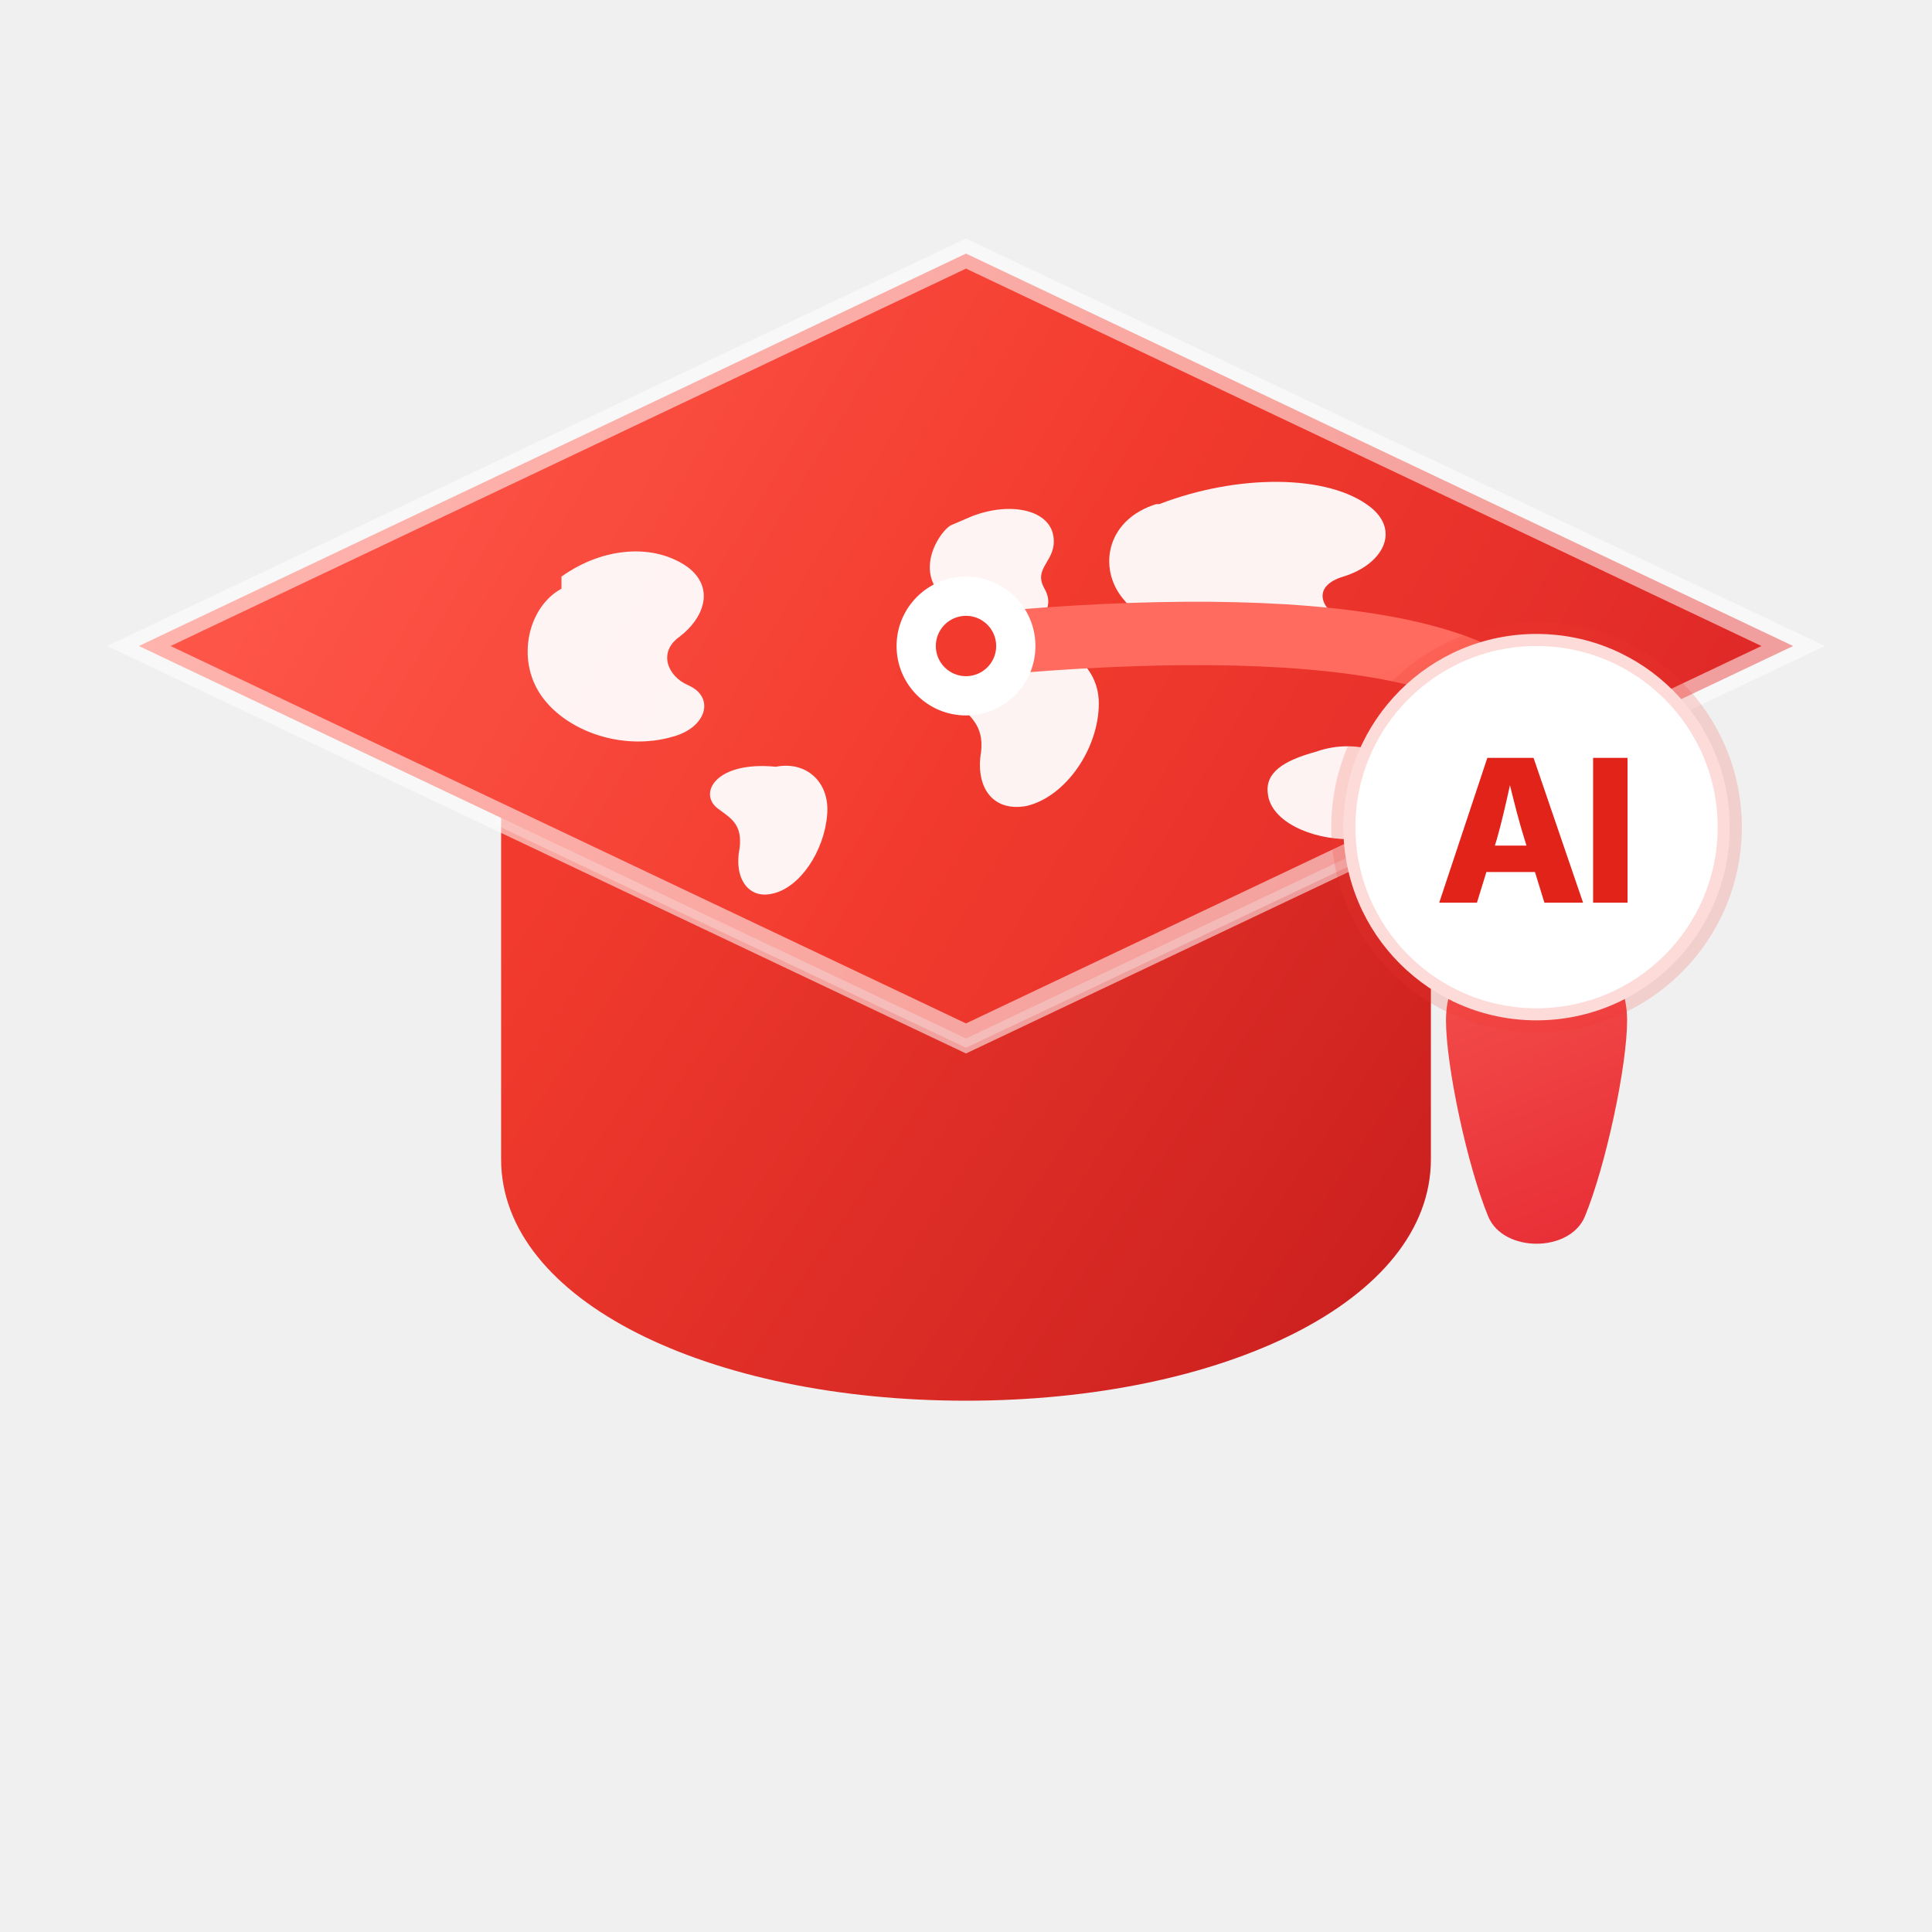
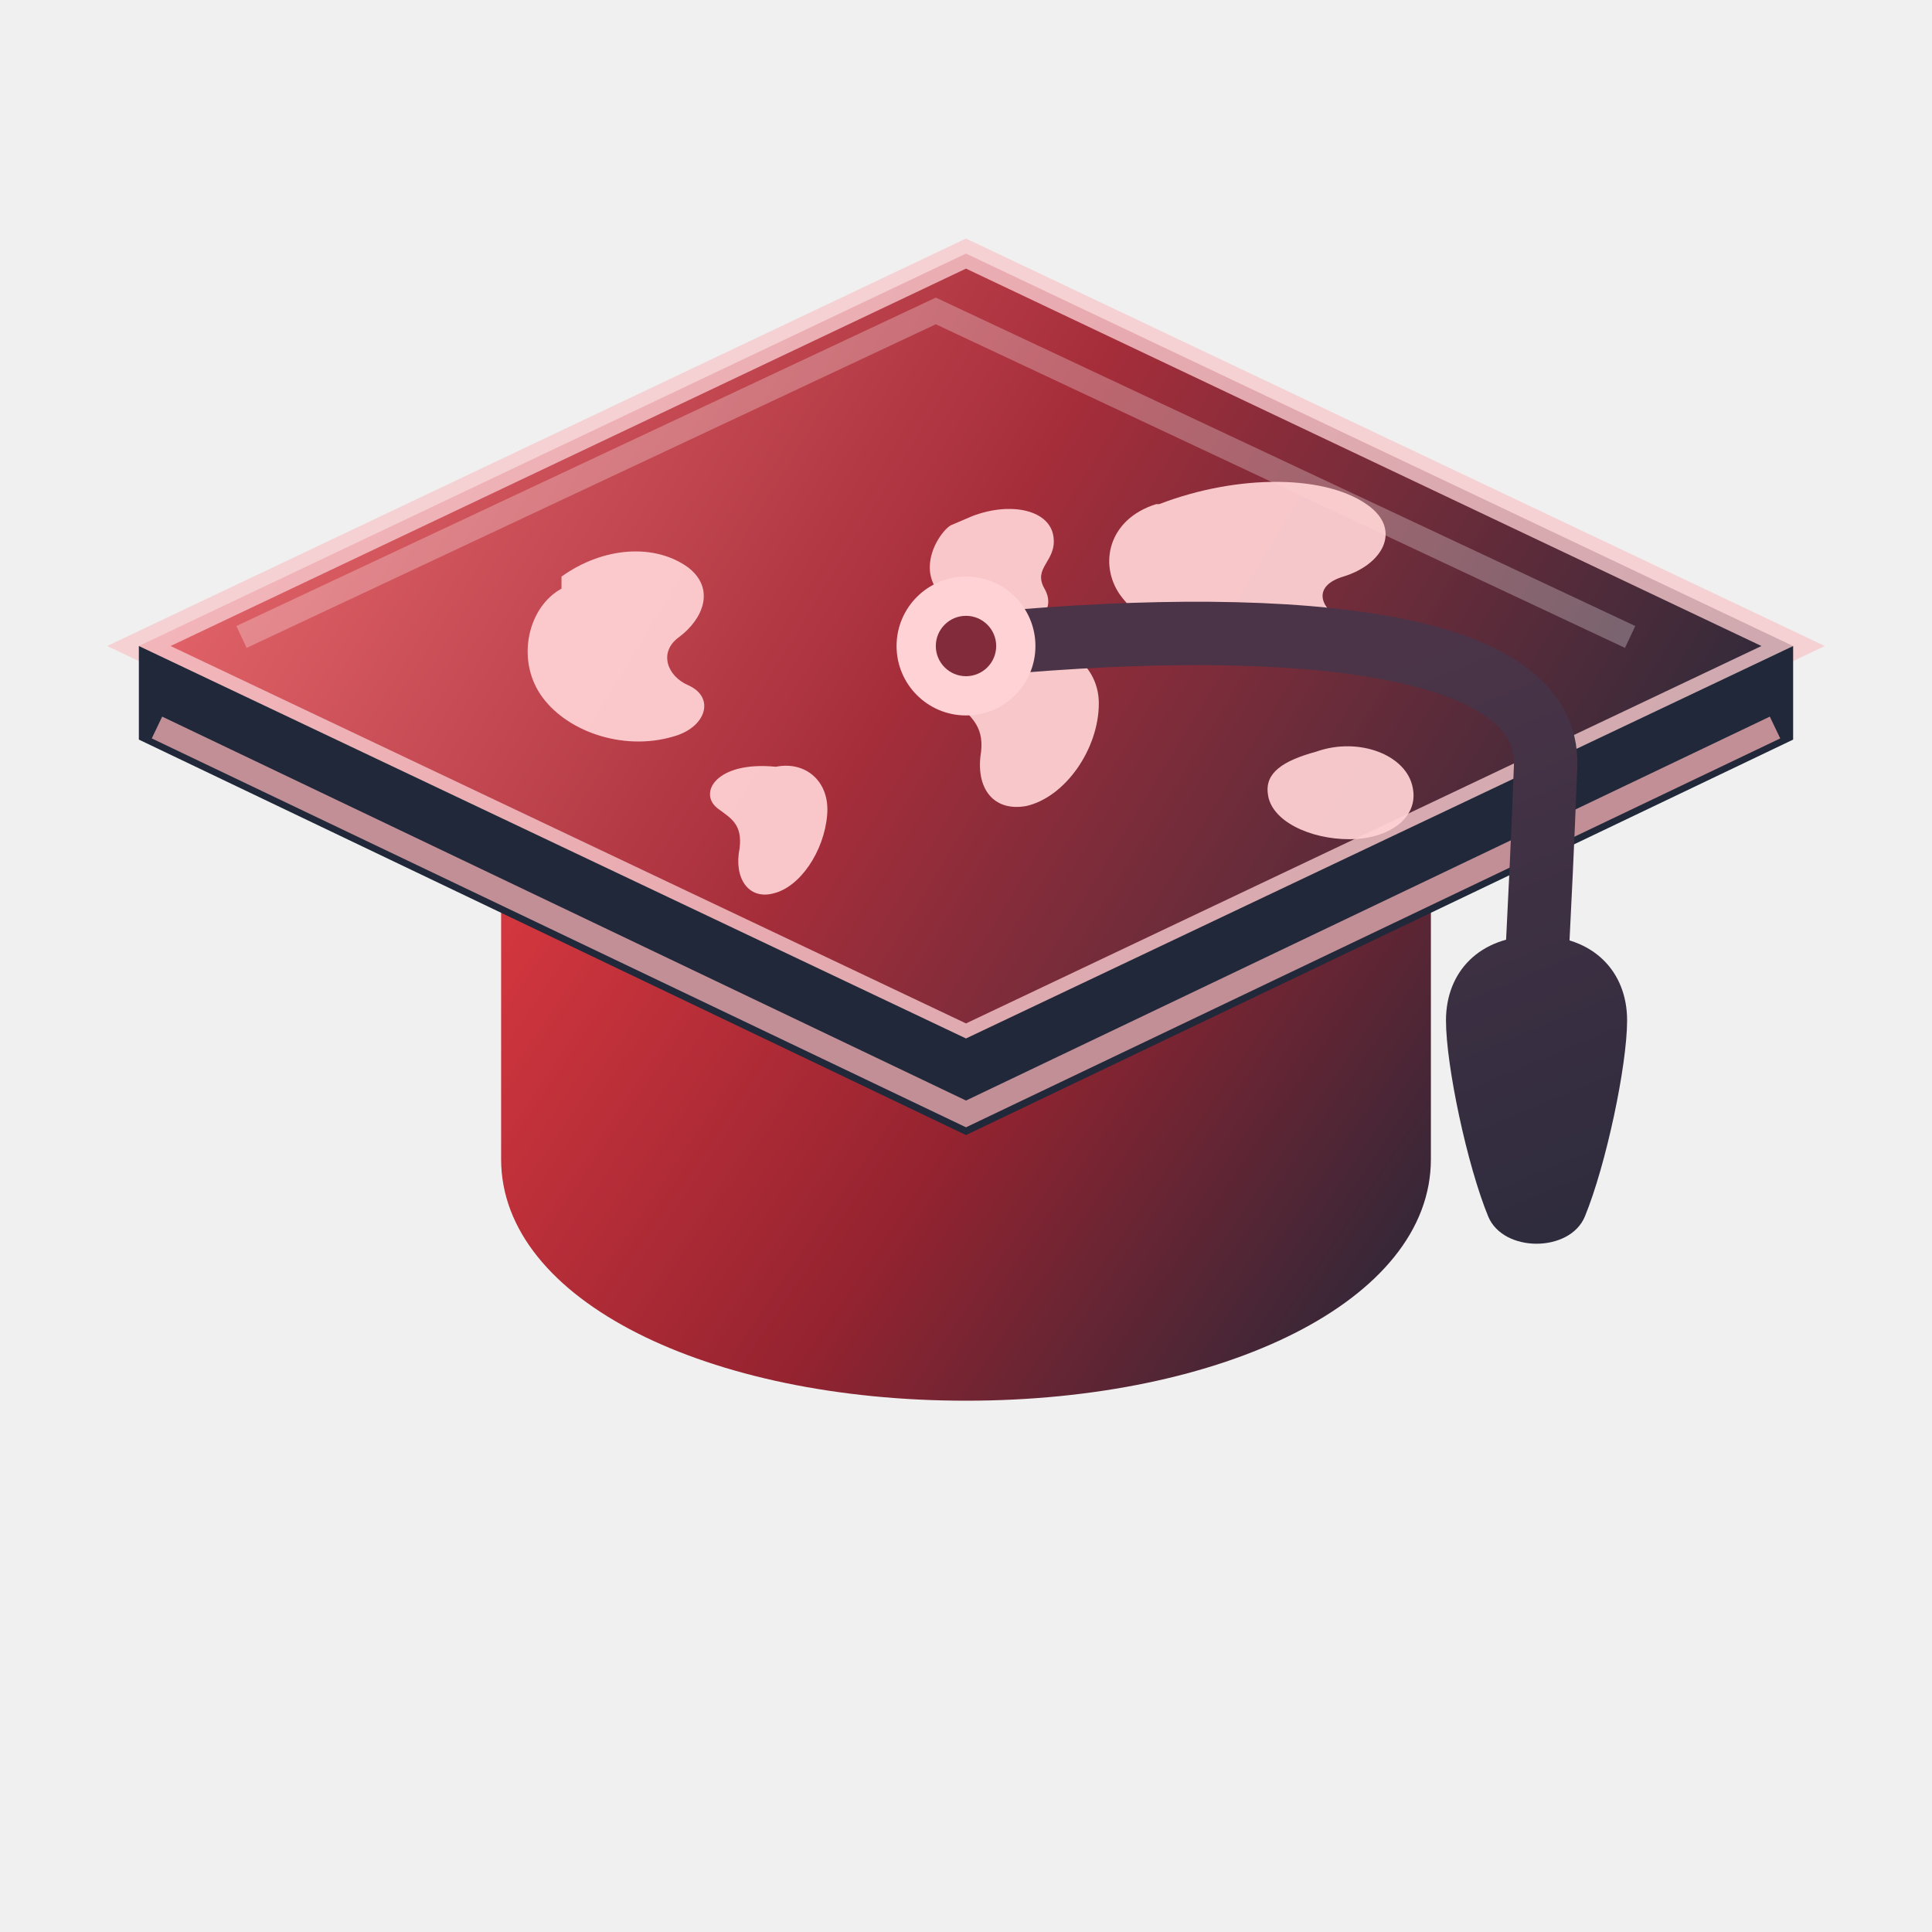
<svg xmlns="http://www.w3.org/2000/svg" viewBox="0 0 64 64" fill="none">
  <defs>
    <linearGradient id="pa-cap" x1="10" y1="9" x2="54" y2="36" gradientUnits="userSpaceOnUse">
-       <stop offset="0%" stop-color="#FF5A4D" />
-       <stop offset="52%" stop-color="#F23B2E" />
-       <stop offset="100%" stop-color="#DC2626" />
+       <stop offset="0%" stop-color="#e7686d" />
+       <stop offset="47%" stop-color="#a52d3a" />
+       <stop offset="100%" stop-color="#222a3a" />
    </linearGradient>
    <linearGradient id="pa-base" x1="18" y1="29" x2="46" y2="48" gradientUnits="userSpaceOnUse">
-       <stop offset="0%" stop-color="#F23B2E" />
-       <stop offset="100%" stop-color="#C81E1E" />
+       <stop offset="0%" stop-color="#d2363e" />
+       <stop offset="48%" stop-color="#942330" />
+       <stop offset="100%" stop-color="#202839" />
    </linearGradient>
    <linearGradient id="pa-tassel" x1="46" y1="22" x2="56" y2="46" gradientUnits="userSpaceOnUse">
-       <stop offset="0%" stop-color="#FF6B5E" />
-       <stop offset="100%" stop-color="#E11D2B" />
+       <stop offset="0%" stop-color="#4b3448" />
+       <stop offset="100%" stop-color="#25293a" />
    </linearGradient>
    <clipPath id="pa-clip">
      <path d="M32 8.4 59.4 21.4 32 34.4 4.6 21.4Z" />
    </clipPath>
  </defs>
  <path d="M16.6 26.8 32 34.1 47.4 26.8 47.4 38.4C47.4 43.1 40.5 46.4 32 46.4 23.5 46.4 16.6 43.1 16.6 38.4Z" fill="url(#pa-base)" />
-   <path d="M16.6 26.8 32 34.1 47.4 26.8" stroke="white" stroke-opacity="0.28" stroke-width="1.1" fill="none" />
+   <path d="M16.6 26.8 32 34.1 47.4 26.8" stroke="#fca5aa" stroke-opacity="0.65" stroke-width="1.1" fill="none" />
  <path d="M32 8.4 59.4 21.4 32 34.4 4.6 21.4Z" fill="url(#pa-cap)" />
-   <path d="M32 8.4 59.4 21.4 32 34.4 4.6 21.4Z" stroke="white" stroke-opacity="0.55" stroke-width="0.9" />
-   <g clip-path="url(#pa-clip)" fill="white" fill-opacity="0.94">
+   <path d="M32 8.4 59.4 21.4 32 34.4 4.6 21.4Z" stroke="#f6c9cd" stroke-opacity="0.8" stroke-width="0.9" />
+   <path d="M8 21.1 31 10.3 54 21.1" stroke="white" stroke-opacity=".27" stroke-width=".8" />
+   <path d="M4.6 21.4 32 34.4l27.4-13v3.1L32 37.6 4.6 24.5Z" fill="#202839" />
+   <path d="M5.2 24.1 32 36.9l26.8-12.8" stroke="#f9b1b7" stroke-opacity=".75" stroke-width=".8" />
+   <g clip-path="url(#pa-clip)" fill="#ffd3d5" fill-opacity="0.93">
    <path d="M18.6 19.1c1.4-1 3.1-1.1 4.2-.3.9.7.5 1.7-.3 2.3-.7.5-.4 1.3.3 1.6.9.4.6 1.4-.5 1.7-1.7.5-3.6-.2-4.4-1.4-.8-1.2-.4-2.9.7-3.5Z" />
    <path d="M25.7 25.4c1-.2 1.8.5 1.7 1.6-.1 1.2-.9 2.4-1.8 2.6-.8.2-1.3-.5-1.1-1.5.1-.8-.3-1-.7-1.3-.7-.5-.1-1.6 1.9-1.4Z" />
    <path d="M32.2 17.1c1.3-.5 2.6-.2 2.7.7.1.8-.7 1-.3 1.7.4.7-.2 1.3-1.2 1.2-1.4-.1-2.6-.9-2.6-1.9 0-.7.5-1.3.7-1.4Z" />
    <path d="M33.4 21.3c1.6-.3 3 .6 3 2 0 1.5-1.1 3.1-2.4 3.4-1.1.2-1.7-.6-1.5-1.8.1-.9-.4-1.2-.9-1.7-.8-.8-.1-1.8 1.8-1.9Z" />
    <path d="M38.4 16.7c2.6-1 5.6-1 7 .1 1 .8.4 1.9-.9 2.3-1 .3-.8 1-.1 1.4.9.6.4 1.6-.9 1.6-2.7 0-5.4-1-6.4-2.4-.7-1-.4-2.5 1.2-3Z" />
    <path d="M43.6 24.9c1.4-.5 3 .1 3.2 1.2.2 1-.8 1.7-2.1 1.7-1.3 0-2.6-.6-2.7-1.5-.1-.7.5-1.1 1.6-1.4Z" />
  </g>
  <path d="M32 21.4C42 20.4 51.4 21 51.2 25.4 51.1 28 51 30 50.9 32" stroke="url(#pa-tassel)" stroke-width="2.1" stroke-linecap="round" fill="none" />
-   <circle cx="32" cy="21.4" r="2.3" fill="white" />
-   <circle cx="32" cy="21.4" r="1" fill="#F23B2E" />
+   <circle cx="32" cy="21.4" r="2.3" fill="#ffd3d5" />
+   <circle cx="32" cy="21.4" r="1" fill="#822b3a" />
  <path d="M50.9 31c1.9 0 3 1.2 3 2.8 0 1.5-.7 4.8-1.4 6.5-.5 1.2-2.7 1.2-3.2 0-.7-1.7-1.4-5-1.4-6.5 0-1.6 1.1-2.8 3-2.8Z" fill="url(#pa-tassel)" />
-   <circle cx="50.9" cy="27.4" r="6.4" fill="white" stroke="#F23B2E" stroke-opacity="0.18" stroke-width="0.8" />
-   <text x="50.9" y="29.9" text-anchor="middle" font-family="Inter, system-ui, sans-serif" font-size="6.6" font-weight="800" letter-spacing="-0.2" fill="#E2231A">AI</text>
</svg>
